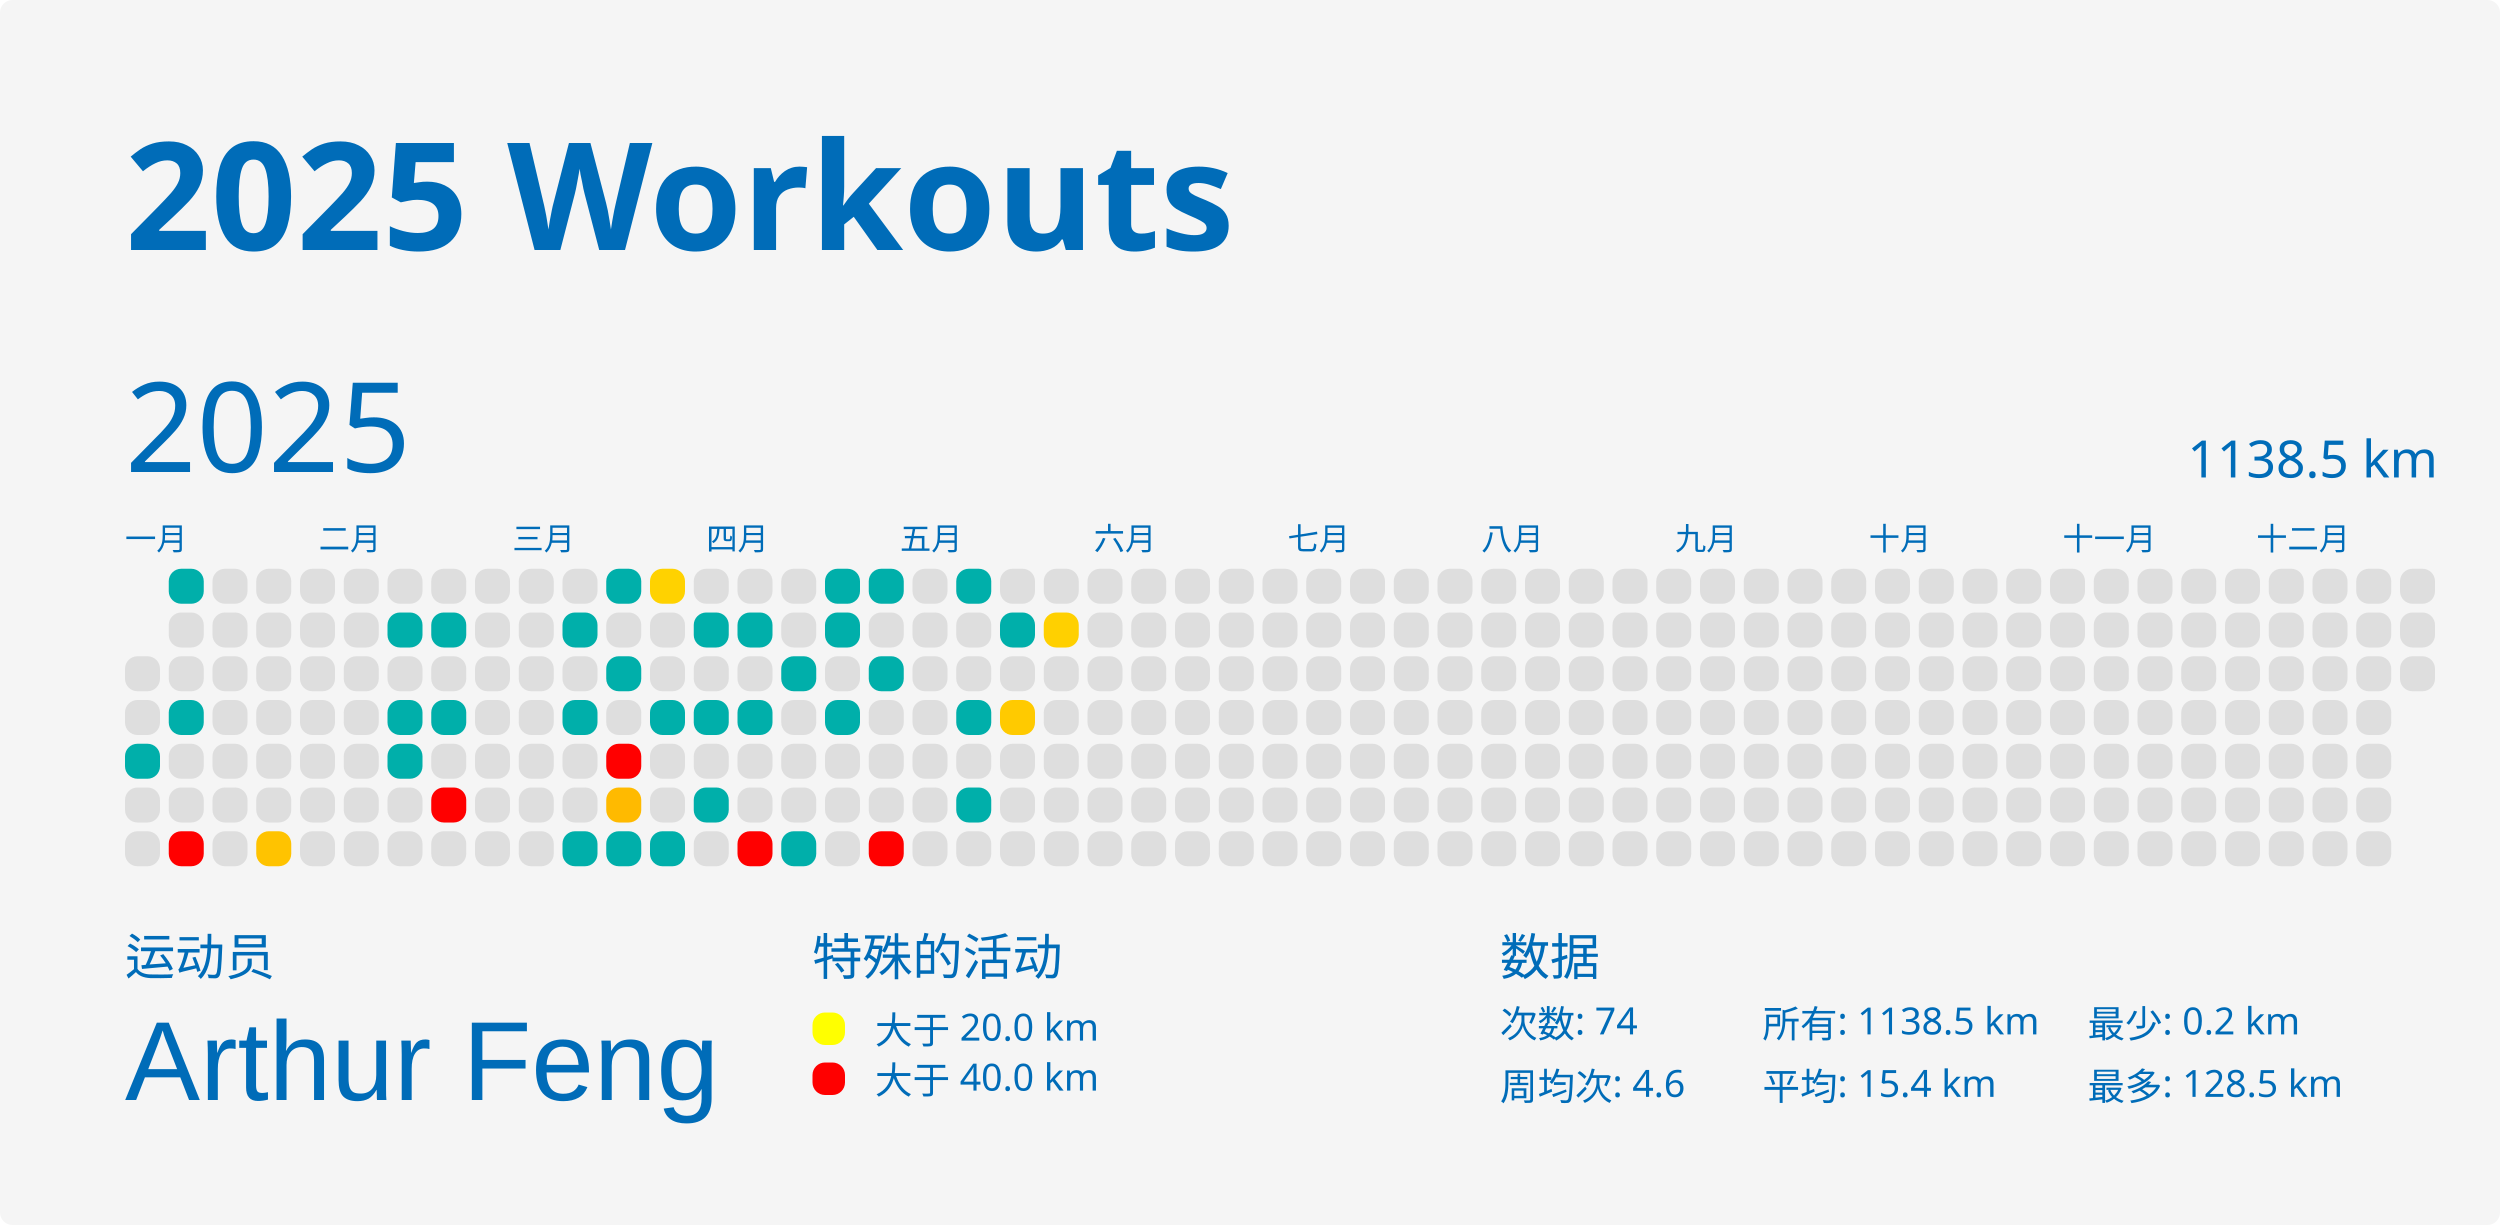
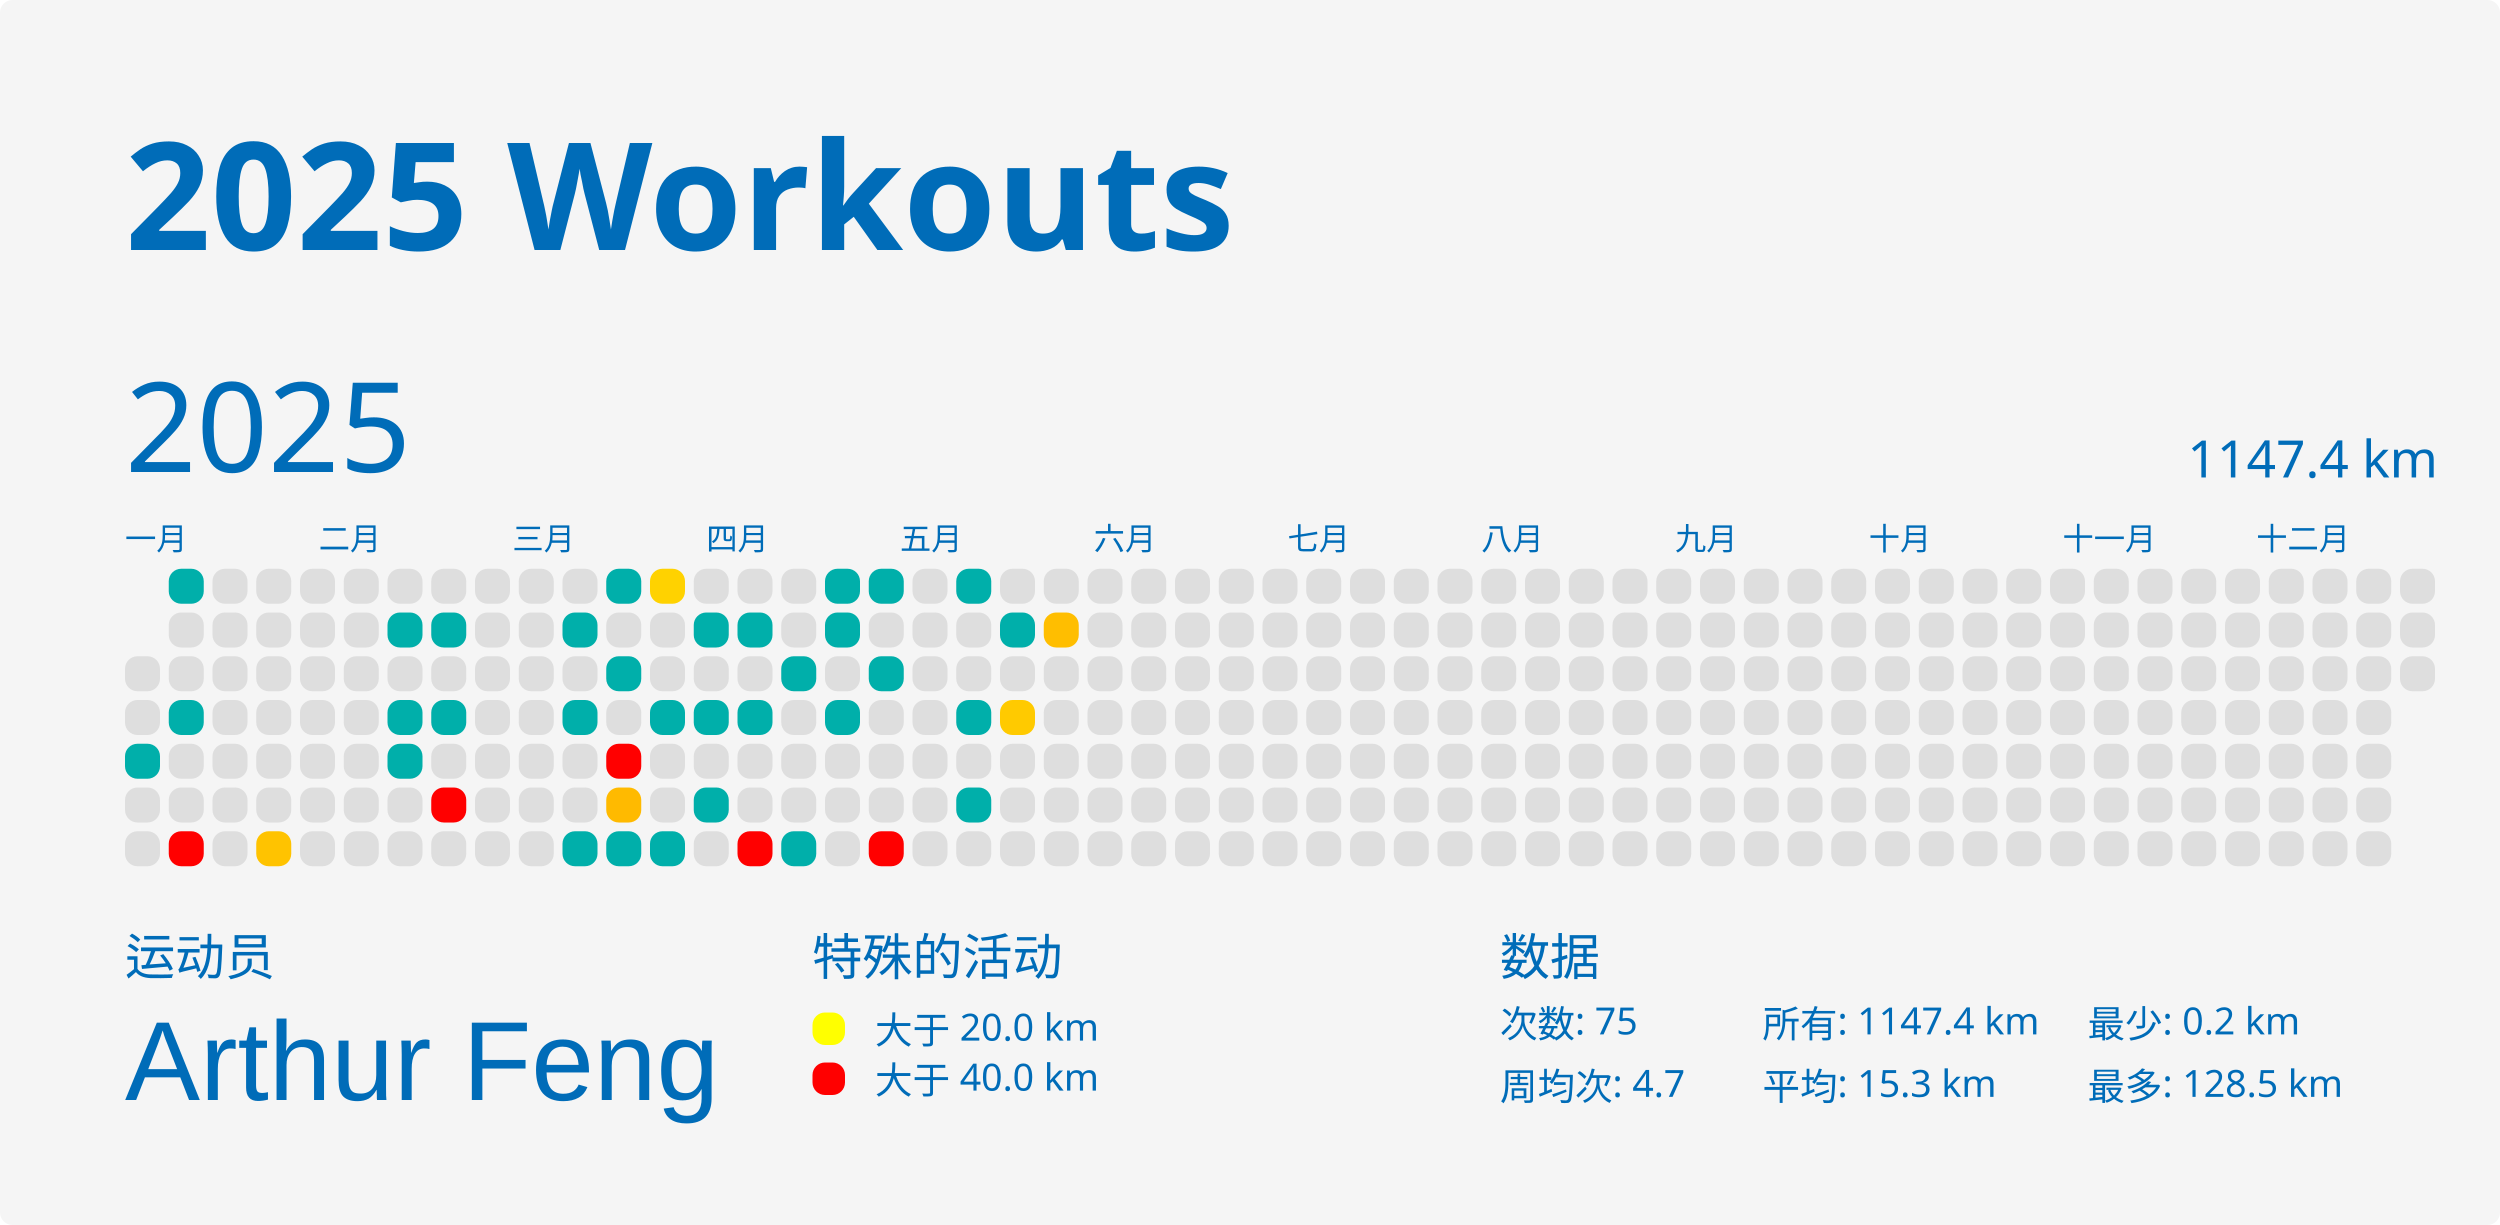
<svg xmlns="http://www.w3.org/2000/svg" baseProfile="full" height="98mm" version="1.1" viewBox="0,0,200,98" width="200mm">
  <defs />
  <rect fill="#f5f5f5" height="98" rx="1" ry="1" width="200" x="0" y="0" />
  <text fill="#006cb8" style="font-size:12px; font-family:MGI-Regular; font-weight:bold;" x="10" y="20">2025 Workouts</text>
  <text fill="#006cb8" style="font-size:4px; font-family:MGI-Regular" x="10" y="78">运动员</text>
  <text fill="#006cb8" style="font-size:9px; font-family:Arial" x="10" y="88">Arthur Feng</text>
  <text fill="#006cb8" style="font-size:4px; font-family:MGI-Regular" x="65" y="78">特殊的活动</text>
  <rect fill="yellow" height="2.6" rx="1" ry="1" width="2.6" x="65" y="81" />
  <text fill="#006cb8" style="font-size:3px; font-family:MGI-Regular" x="70" y="83.5">大于 20.0 km</text>
  <rect fill="red" height="2.6" rx="1" ry="1" width="2.6" x="65" y="85" />
  <text fill="#006cb8" style="font-size:3px; font-family:MGI-Regular" x="70" y="87.5">大于 40.0 km</text>
  <text fill="#006cb8" style="font-size:4px; font-family:MGI-Regular" x="120" y="78">数据</text>
-   <text fill="#006cb8" style="font-size:3px; font-family:MGI-Regular" x="120" y="83">次数: 74</text>
-   <text fill="#006cb8" style="font-size:3px; font-family:MGI-Regular" x="120" y="88">周均次: 4.6</text>
-   <text fill="#006cb8" style="font-size:3px; font-family:MGI-Regular" x="141" y="83">所有: 1138.5 km</text>
-   <text fill="#006cb8" style="font-size:3px; font-family:MGI-Regular" x="141" y="88">平均: 15.4 km</text>
+   <text fill="#006cb8" style="font-size:3px; font-family:MGI-Regular" x="120" y="83">次数: 75</text>
+   <text fill="#006cb8" style="font-size:3px; font-family:MGI-Regular" x="120" y="88">周均次: 4.7</text>
+   <text fill="#006cb8" style="font-size:3px; font-family:MGI-Regular" x="141" y="83">所有: 1147.4 km</text>
+   <text fill="#006cb8" style="font-size:3px; font-family:MGI-Regular" x="141" y="88">平均: 15.3 km</text>
  <text fill="#006cb8" style="font-size:3px; font-family:MGI-Regular" x="167" y="83">最少: 0.2 km</text>
  <text fill="#006cb8" style="font-size:3px; font-family:MGI-Regular" x="167" y="88">最多: 128.5 km</text>
  <text dominant-baseline="hanging" fill="#006cb8" style="font-size:10.0px; font-family:MGI-Regular;" x="10" y="30">2025</text>
-   <text dominant-baseline="hanging" fill="#006cb8" style="font-size:4.125px; font-family:MGI-Regular;" x="175" y="35">1138.5 km</text>
+   <text dominant-baseline="hanging" fill="#006cb8" style="font-size:4.125px; font-family:MGI-Regular;" x="175" y="35">1147.4 km</text>
  <text fill="#006cb8" style="font-size:2.5px; font-family:MGI-Regular" x="10.0" y="44">一月</text>
  <text fill="#006cb8" style="font-size:2.5px; font-family:MGI-Regular" x="25.5" y="44">二月</text>
  <text fill="#006cb8" style="font-size:2.5px; font-family:MGI-Regular" x="41.0" y="44">三月</text>
  <text fill="#006cb8" style="font-size:2.5px; font-family:MGI-Regular" x="56.5" y="44">四月</text>
  <text fill="#006cb8" style="font-size:2.5px; font-family:MGI-Regular" x="72.0" y="44">五月</text>
  <text fill="#006cb8" style="font-size:2.5px; font-family:MGI-Regular" x="87.5" y="44">六月</text>
  <text fill="#006cb8" style="font-size:2.5px; font-family:MGI-Regular" x="103.0" y="44">七月</text>
  <text fill="#006cb8" style="font-size:2.5px; font-family:MGI-Regular" x="118.5" y="44">八月</text>
  <text fill="#006cb8" style="font-size:2.5px; font-family:MGI-Regular" x="134.0" y="44">九月</text>
  <text fill="#006cb8" style="font-size:2.5px; font-family:MGI-Regular" x="149.5" y="44">十月</text>
  <text fill="#006cb8" style="font-size:2.5px; font-family:MGI-Regular" x="165.0" y="44">十一月</text>
  <text fill="#006cb8" style="font-size:2.5px; font-family:MGI-Regular" x="180.5" y="44">十二月</text>
  <rect fill="#dedede" height="2.8" rx="1" ry="1" width="2.8" x="10.0" y="52.5" />
  <rect fill="#dedede" height="2.8" rx="1" ry="1" width="2.8" x="10.0" y="56.0" />
  <rect fill="#00afaa" height="2.8" rx="1" ry="1" width="2.8" x="10.0" y="59.5" />
  <rect fill="#dedede" height="2.8" rx="1" ry="1" width="2.8" x="10.0" y="63.0" />
  <rect fill="#dedede" height="2.8" rx="1" ry="1" width="2.8" x="10.0" y="66.5" />
  <rect fill="#00afaa" height="2.8" rx="1" ry="1" width="2.8" x="13.5" y="45.5" />
  <rect fill="#dedede" height="2.8" rx="1" ry="1" width="2.8" x="13.5" y="49.0" />
  <rect fill="#dedede" height="2.8" rx="1" ry="1" width="2.8" x="13.5" y="52.5" />
  <rect fill="#00afaa" height="2.8" rx="1" ry="1" width="2.8" x="13.5" y="56.0" />
  <rect fill="#dedede" height="2.8" rx="1" ry="1" width="2.8" x="13.5" y="59.5" />
  <rect fill="#dedede" height="2.8" rx="1" ry="1" width="2.8" x="13.5" y="63.0" />
  <rect fill="red" height="2.8" rx="1" ry="1" width="2.8" x="13.5" y="66.5" />
  <rect fill="#dedede" height="2.8" rx="1" ry="1" width="2.8" x="17.0" y="45.5" />
  <rect fill="#dedede" height="2.8" rx="1" ry="1" width="2.8" x="17.0" y="49.0" />
  <rect fill="#dedede" height="2.8" rx="1" ry="1" width="2.8" x="17.0" y="52.5" />
  <rect fill="#dedede" height="2.8" rx="1" ry="1" width="2.8" x="17.0" y="56.0" />
  <rect fill="#dedede" height="2.8" rx="1" ry="1" width="2.8" x="17.0" y="59.5" />
  <rect fill="#dedede" height="2.8" rx="1" ry="1" width="2.8" x="17.0" y="63.0" />
  <rect fill="#dedede" height="2.8" rx="1" ry="1" width="2.8" x="17.0" y="66.5" />
  <rect fill="#dedede" height="2.8" rx="1" ry="1" width="2.8" x="20.5" y="45.5" />
  <rect fill="#dedede" height="2.8" rx="1" ry="1" width="2.8" x="20.5" y="49.0" />
  <rect fill="#dedede" height="2.8" rx="1" ry="1" width="2.8" x="20.5" y="52.5" />
  <rect fill="#dedede" height="2.8" rx="1" ry="1" width="2.8" x="20.5" y="56.0" />
  <rect fill="#dedede" height="2.8" rx="1" ry="1" width="2.8" x="20.5" y="59.5" />
  <rect fill="#dedede" height="2.8" rx="1" ry="1" width="2.8" x="20.5" y="63.0" />
  <rect fill="#ffc300" height="2.8" rx="1" ry="1" width="2.8" x="20.5" y="66.5" />
  <rect fill="#dedede" height="2.8" rx="1" ry="1" width="2.8" x="24.0" y="45.5" />
  <rect fill="#dedede" height="2.8" rx="1" ry="1" width="2.8" x="24.0" y="49.0" />
  <rect fill="#dedede" height="2.8" rx="1" ry="1" width="2.8" x="24.0" y="52.5" />
  <rect fill="#dedede" height="2.8" rx="1" ry="1" width="2.8" x="24.0" y="56.0" />
  <rect fill="#dedede" height="2.8" rx="1" ry="1" width="2.8" x="24.0" y="59.5" />
  <rect fill="#dedede" height="2.8" rx="1" ry="1" width="2.8" x="24.0" y="63.0" />
  <rect fill="#dedede" height="2.8" rx="1" ry="1" width="2.8" x="24.0" y="66.5" />
  <rect fill="#dedede" height="2.8" rx="1" ry="1" width="2.8" x="27.5" y="45.5" />
  <rect fill="#dedede" height="2.8" rx="1" ry="1" width="2.8" x="27.5" y="49.0" />
  <rect fill="#dedede" height="2.8" rx="1" ry="1" width="2.8" x="27.5" y="52.5" />
  <rect fill="#dedede" height="2.8" rx="1" ry="1" width="2.8" x="27.5" y="56.0" />
  <rect fill="#dedede" height="2.8" rx="1" ry="1" width="2.8" x="27.5" y="59.5" />
  <rect fill="#dedede" height="2.8" rx="1" ry="1" width="2.8" x="27.5" y="63.0" />
  <rect fill="#dedede" height="2.8" rx="1" ry="1" width="2.8" x="27.5" y="66.5" />
  <rect fill="#dedede" height="2.8" rx="1" ry="1" width="2.8" x="31.0" y="45.5" />
  <rect fill="#00afaa" height="2.8" rx="1" ry="1" width="2.8" x="31.0" y="49.0" />
  <rect fill="#dedede" height="2.8" rx="1" ry="1" width="2.8" x="31.0" y="52.5" />
  <rect fill="#00afaa" height="2.8" rx="1" ry="1" width="2.8" x="31.0" y="56.0" />
  <rect fill="#00afaa" height="2.8" rx="1" ry="1" width="2.8" x="31.0" y="59.5" />
  <rect fill="#dedede" height="2.8" rx="1" ry="1" width="2.8" x="31.0" y="63.0" />
  <rect fill="#dedede" height="2.8" rx="1" ry="1" width="2.8" x="31.0" y="66.5" />
  <rect fill="#dedede" height="2.8" rx="1" ry="1" width="2.8" x="34.5" y="45.5" />
  <rect fill="#00afaa" height="2.8" rx="1" ry="1" width="2.8" x="34.5" y="49.0" />
  <rect fill="#dedede" height="2.8" rx="1" ry="1" width="2.8" x="34.5" y="52.5" />
  <rect fill="#00afaa" height="2.8" rx="1" ry="1" width="2.8" x="34.5" y="56.0" />
  <rect fill="#dedede" height="2.8" rx="1" ry="1" width="2.8" x="34.5" y="59.5" />
  <rect fill="red" height="2.8" rx="1" ry="1" width="2.8" x="34.5" y="63.0" />
  <rect fill="#dedede" height="2.8" rx="1" ry="1" width="2.8" x="34.5" y="66.5" />
  <rect fill="#dedede" height="2.8" rx="1" ry="1" width="2.8" x="38.0" y="45.5" />
  <rect fill="#dedede" height="2.8" rx="1" ry="1" width="2.8" x="38.0" y="49.0" />
  <rect fill="#dedede" height="2.8" rx="1" ry="1" width="2.8" x="38.0" y="52.5" />
  <rect fill="#dedede" height="2.8" rx="1" ry="1" width="2.8" x="38.0" y="56.0" />
  <rect fill="#dedede" height="2.8" rx="1" ry="1" width="2.8" x="38.0" y="59.5" />
  <rect fill="#dedede" height="2.8" rx="1" ry="1" width="2.8" x="38.0" y="63.0" />
  <rect fill="#dedede" height="2.8" rx="1" ry="1" width="2.8" x="38.0" y="66.5" />
  <rect fill="#dedede" height="2.8" rx="1" ry="1" width="2.8" x="41.5" y="45.5" />
  <rect fill="#dedede" height="2.8" rx="1" ry="1" width="2.8" x="41.5" y="49.0" />
  <rect fill="#dedede" height="2.8" rx="1" ry="1" width="2.8" x="41.5" y="52.5" />
  <rect fill="#dedede" height="2.8" rx="1" ry="1" width="2.8" x="41.5" y="56.0" />
  <rect fill="#dedede" height="2.8" rx="1" ry="1" width="2.8" x="41.5" y="59.5" />
  <rect fill="#dedede" height="2.8" rx="1" ry="1" width="2.8" x="41.5" y="63.0" />
  <rect fill="#dedede" height="2.8" rx="1" ry="1" width="2.8" x="41.5" y="66.5" />
  <rect fill="#dedede" height="2.8" rx="1" ry="1" width="2.8" x="45.0" y="45.5" />
  <rect fill="#00afaa" height="2.8" rx="1" ry="1" width="2.8" x="45.0" y="49.0" />
  <rect fill="#dedede" height="2.8" rx="1" ry="1" width="2.8" x="45.0" y="52.5" />
  <rect fill="#00afaa" height="2.8" rx="1" ry="1" width="2.8" x="45.0" y="56.0" />
  <rect fill="#dedede" height="2.8" rx="1" ry="1" width="2.8" x="45.0" y="59.5" />
  <rect fill="#dedede" height="2.8" rx="1" ry="1" width="2.8" x="45.0" y="63.0" />
  <rect fill="#00afaa" height="2.8" rx="1" ry="1" width="2.8" x="45.0" y="66.5" />
  <rect fill="#00afaa" height="2.8" rx="1" ry="1" width="2.8" x="48.5" y="45.5" />
  <rect fill="#dedede" height="2.8" rx="1" ry="1" width="2.8" x="48.5" y="49.0" />
  <rect fill="#00afaa" height="2.8" rx="1" ry="1" width="2.8" x="48.5" y="52.5" />
  <rect fill="#dedede" height="2.8" rx="1" ry="1" width="2.8" x="48.5" y="56.0" />
  <rect fill="red" height="2.8" rx="1" ry="1" width="2.8" x="48.5" y="59.5" />
  <rect fill="#ffba00" height="2.8" rx="1" ry="1" width="2.8" x="48.5" y="63.0" />
  <rect fill="#00afaa" height="2.8" rx="1" ry="1" width="2.8" x="48.5" y="66.5" />
  <rect fill="#ffd200" height="2.8" rx="1" ry="1" width="2.8" x="52.0" y="45.5" />
  <rect fill="#dedede" height="2.8" rx="1" ry="1" width="2.8" x="52.0" y="49.0" />
  <rect fill="#dedede" height="2.8" rx="1" ry="1" width="2.8" x="52.0" y="52.5" />
  <rect fill="#00afaa" height="2.8" rx="1" ry="1" width="2.8" x="52.0" y="56.0" />
  <rect fill="#dedede" height="2.8" rx="1" ry="1" width="2.8" x="52.0" y="59.5" />
  <rect fill="#dedede" height="2.8" rx="1" ry="1" width="2.8" x="52.0" y="63.0" />
  <rect fill="#00afaa" height="2.8" rx="1" ry="1" width="2.8" x="52.0" y="66.5" />
  <rect fill="#dedede" height="2.8" rx="1" ry="1" width="2.8" x="55.5" y="45.5" />
  <rect fill="#00afaa" height="2.8" rx="1" ry="1" width="2.8" x="55.5" y="49.0" />
  <rect fill="#dedede" height="2.8" rx="1" ry="1" width="2.8" x="55.5" y="52.5" />
  <rect fill="#00afaa" height="2.8" rx="1" ry="1" width="2.8" x="55.5" y="56.0" />
  <rect fill="#dedede" height="2.8" rx="1" ry="1" width="2.8" x="55.5" y="59.5" />
  <rect fill="#00afaa" height="2.8" rx="1" ry="1" width="2.8" x="55.5" y="63.0" />
  <rect fill="#dedede" height="2.8" rx="1" ry="1" width="2.8" x="55.5" y="66.5" />
  <rect fill="#dedede" height="2.8" rx="1" ry="1" width="2.8" x="59.0" y="45.5" />
  <rect fill="#00afaa" height="2.8" rx="1" ry="1" width="2.8" x="59.0" y="49.0" />
  <rect fill="#dedede" height="2.8" rx="1" ry="1" width="2.8" x="59.0" y="52.5" />
  <rect fill="#00afaa" height="2.8" rx="1" ry="1" width="2.8" x="59.0" y="56.0" />
  <rect fill="#dedede" height="2.8" rx="1" ry="1" width="2.8" x="59.0" y="59.5" />
  <rect fill="#dedede" height="2.8" rx="1" ry="1" width="2.8" x="59.0" y="63.0" />
  <rect fill="red" height="2.8" rx="1" ry="1" width="2.8" x="59.0" y="66.5" />
  <rect fill="#dedede" height="2.8" rx="1" ry="1" width="2.8" x="62.5" y="45.5" />
  <rect fill="#dedede" height="2.8" rx="1" ry="1" width="2.8" x="62.5" y="49.0" />
  <rect fill="#00afaa" height="2.8" rx="1" ry="1" width="2.8" x="62.5" y="52.5" />
  <rect fill="#dedede" height="2.8" rx="1" ry="1" width="2.8" x="62.5" y="56.0" />
  <rect fill="#dedede" height="2.8" rx="1" ry="1" width="2.8" x="62.5" y="59.5" />
  <rect fill="#dedede" height="2.8" rx="1" ry="1" width="2.8" x="62.5" y="63.0" />
  <rect fill="#00afaa" height="2.8" rx="1" ry="1" width="2.8" x="62.5" y="66.5" />
  <rect fill="#00afaa" height="2.8" rx="1" ry="1" width="2.8" x="66.0" y="45.5" />
  <rect fill="#00afaa" height="2.8" rx="1" ry="1" width="2.8" x="66.0" y="49.0" />
  <rect fill="#dedede" height="2.8" rx="1" ry="1" width="2.8" x="66.0" y="52.5" />
  <rect fill="#00afaa" height="2.8" rx="1" ry="1" width="2.8" x="66.0" y="56.0" />
  <rect fill="#dedede" height="2.8" rx="1" ry="1" width="2.8" x="66.0" y="59.5" />
  <rect fill="#dedede" height="2.8" rx="1" ry="1" width="2.8" x="66.0" y="63.0" />
  <rect fill="#dedede" height="2.8" rx="1" ry="1" width="2.8" x="66.0" y="66.5" />
  <rect fill="#00afaa" height="2.8" rx="1" ry="1" width="2.8" x="69.5" y="45.5" />
  <rect fill="#dedede" height="2.8" rx="1" ry="1" width="2.8" x="69.5" y="49.0" />
  <rect fill="#00afaa" height="2.8" rx="1" ry="1" width="2.8" x="69.5" y="52.5" />
  <rect fill="#dedede" height="2.8" rx="1" ry="1" width="2.8" x="69.5" y="56.0" />
  <rect fill="#dedede" height="2.8" rx="1" ry="1" width="2.8" x="69.5" y="59.5" />
  <rect fill="#dedede" height="2.8" rx="1" ry="1" width="2.8" x="69.5" y="63.0" />
  <rect fill="red" height="2.8" rx="1" ry="1" width="2.8" x="69.5" y="66.5" />
  <rect fill="#dedede" height="2.8" rx="1" ry="1" width="2.8" x="73.0" y="45.5" />
  <rect fill="#dedede" height="2.8" rx="1" ry="1" width="2.8" x="73.0" y="49.0" />
  <rect fill="#dedede" height="2.8" rx="1" ry="1" width="2.8" x="73.0" y="52.5" />
  <rect fill="#dedede" height="2.8" rx="1" ry="1" width="2.8" x="73.0" y="56.0" />
  <rect fill="#dedede" height="2.8" rx="1" ry="1" width="2.8" x="73.0" y="59.5" />
  <rect fill="#dedede" height="2.8" rx="1" ry="1" width="2.8" x="73.0" y="63.0" />
  <rect fill="#dedede" height="2.8" rx="1" ry="1" width="2.8" x="73.0" y="66.5" />
  <rect fill="#00afaa" height="2.8" rx="1" ry="1" width="2.8" x="76.5" y="45.5" />
  <rect fill="#dedede" height="2.8" rx="1" ry="1" width="2.8" x="76.5" y="49.0" />
  <rect fill="#dedede" height="2.8" rx="1" ry="1" width="2.8" x="76.5" y="52.5" />
  <rect fill="#00afaa" height="2.8" rx="1" ry="1" width="2.8" x="76.5" y="56.0" />
  <rect fill="#dedede" height="2.8" rx="1" ry="1" width="2.8" x="76.5" y="59.5" />
  <rect fill="#00afaa" height="2.8" rx="1" ry="1" width="2.8" x="76.5" y="63.0" />
  <rect fill="#dedede" height="2.8" rx="1" ry="1" width="2.8" x="76.5" y="66.5" />
  <rect fill="#dedede" height="2.8" rx="1" ry="1" width="2.8" x="80.0" y="45.5" />
  <rect fill="#00afaa" height="2.8" rx="1" ry="1" width="2.8" x="80.0" y="49.0" />
  <rect fill="#dedede" height="2.8" rx="1" ry="1" width="2.8" x="80.0" y="52.5" />
  <rect fill="#ffca00" height="2.8" rx="1" ry="1" width="2.8" x="80.0" y="56.0" />
  <rect fill="#dedede" height="2.8" rx="1" ry="1" width="2.8" x="80.0" y="59.5" />
  <rect fill="#dedede" height="2.8" rx="1" ry="1" width="2.8" x="80.0" y="63.0" />
  <rect fill="#dedede" height="2.8" rx="1" ry="1" width="2.8" x="80.0" y="66.5" />
  <rect fill="#dedede" height="2.8" rx="1" ry="1" width="2.8" x="83.5" y="45.5" />
-   <rect fill="#ffd000" height="2.8" rx="1" ry="1" width="2.8" x="83.5" y="49.0" />
+   <rect fill="#ffbe00" height="2.8" rx="1" ry="1" width="2.8" x="83.5" y="49.0" />
  <rect fill="#dedede" height="2.8" rx="1" ry="1" width="2.8" x="83.5" y="52.5" />
  <rect fill="#dedede" height="2.8" rx="1" ry="1" width="2.8" x="83.5" y="56.0" />
  <rect fill="#dedede" height="2.8" rx="1" ry="1" width="2.8" x="83.5" y="59.5" />
  <rect fill="#dedede" height="2.8" rx="1" ry="1" width="2.8" x="83.5" y="63.0" />
  <rect fill="#dedede" height="2.8" rx="1" ry="1" width="2.8" x="83.5" y="66.5" />
  <rect fill="#dedede" height="2.8" rx="1" ry="1" width="2.8" x="87.0" y="45.5" />
  <rect fill="#dedede" height="2.8" rx="1" ry="1" width="2.8" x="87.0" y="49.0" />
  <rect fill="#dedede" height="2.8" rx="1" ry="1" width="2.8" x="87.0" y="52.5" />
  <rect fill="#dedede" height="2.8" rx="1" ry="1" width="2.8" x="87.0" y="56.0" />
  <rect fill="#dedede" height="2.8" rx="1" ry="1" width="2.8" x="87.0" y="59.5" />
  <rect fill="#dedede" height="2.8" rx="1" ry="1" width="2.8" x="87.0" y="63.0" />
  <rect fill="#dedede" height="2.8" rx="1" ry="1" width="2.8" x="87.0" y="66.5" />
  <rect fill="#dedede" height="2.8" rx="1" ry="1" width="2.8" x="90.5" y="45.5" />
  <rect fill="#dedede" height="2.8" rx="1" ry="1" width="2.8" x="90.5" y="49.0" />
  <rect fill="#dedede" height="2.8" rx="1" ry="1" width="2.8" x="90.5" y="52.5" />
  <rect fill="#dedede" height="2.8" rx="1" ry="1" width="2.8" x="90.5" y="56.0" />
  <rect fill="#dedede" height="2.8" rx="1" ry="1" width="2.8" x="90.5" y="59.5" />
  <rect fill="#dedede" height="2.8" rx="1" ry="1" width="2.8" x="90.5" y="63.0" />
  <rect fill="#dedede" height="2.8" rx="1" ry="1" width="2.8" x="90.5" y="66.5" />
  <rect fill="#dedede" height="2.8" rx="1" ry="1" width="2.8" x="94.0" y="45.5" />
  <rect fill="#dedede" height="2.8" rx="1" ry="1" width="2.8" x="94.0" y="49.0" />
  <rect fill="#dedede" height="2.8" rx="1" ry="1" width="2.8" x="94.0" y="52.5" />
  <rect fill="#dedede" height="2.8" rx="1" ry="1" width="2.8" x="94.0" y="56.0" />
  <rect fill="#dedede" height="2.8" rx="1" ry="1" width="2.8" x="94.0" y="59.5" />
  <rect fill="#dedede" height="2.8" rx="1" ry="1" width="2.8" x="94.0" y="63.0" />
  <rect fill="#dedede" height="2.8" rx="1" ry="1" width="2.8" x="94.0" y="66.5" />
  <rect fill="#dedede" height="2.8" rx="1" ry="1" width="2.8" x="97.5" y="45.5" />
  <rect fill="#dedede" height="2.8" rx="1" ry="1" width="2.8" x="97.5" y="49.0" />
  <rect fill="#dedede" height="2.8" rx="1" ry="1" width="2.8" x="97.5" y="52.5" />
  <rect fill="#dedede" height="2.8" rx="1" ry="1" width="2.8" x="97.5" y="56.0" />
  <rect fill="#dedede" height="2.8" rx="1" ry="1" width="2.8" x="97.5" y="59.5" />
  <rect fill="#dedede" height="2.8" rx="1" ry="1" width="2.8" x="97.5" y="63.0" />
  <rect fill="#dedede" height="2.8" rx="1" ry="1" width="2.8" x="97.5" y="66.5" />
  <rect fill="#dedede" height="2.8" rx="1" ry="1" width="2.8" x="101.0" y="45.5" />
  <rect fill="#dedede" height="2.8" rx="1" ry="1" width="2.8" x="101.0" y="49.0" />
  <rect fill="#dedede" height="2.8" rx="1" ry="1" width="2.8" x="101.0" y="52.5" />
  <rect fill="#dedede" height="2.8" rx="1" ry="1" width="2.8" x="101.0" y="56.0" />
  <rect fill="#dedede" height="2.8" rx="1" ry="1" width="2.8" x="101.0" y="59.5" />
  <rect fill="#dedede" height="2.8" rx="1" ry="1" width="2.8" x="101.0" y="63.0" />
  <rect fill="#dedede" height="2.8" rx="1" ry="1" width="2.8" x="101.0" y="66.5" />
  <rect fill="#dedede" height="2.8" rx="1" ry="1" width="2.8" x="104.5" y="45.5" />
  <rect fill="#dedede" height="2.8" rx="1" ry="1" width="2.8" x="104.5" y="49.0" />
  <rect fill="#dedede" height="2.8" rx="1" ry="1" width="2.8" x="104.5" y="52.5" />
  <rect fill="#dedede" height="2.8" rx="1" ry="1" width="2.8" x="104.5" y="56.0" />
  <rect fill="#dedede" height="2.8" rx="1" ry="1" width="2.8" x="104.5" y="59.5" />
  <rect fill="#dedede" height="2.8" rx="1" ry="1" width="2.8" x="104.5" y="63.0" />
  <rect fill="#dedede" height="2.8" rx="1" ry="1" width="2.8" x="104.5" y="66.5" />
  <rect fill="#dedede" height="2.8" rx="1" ry="1" width="2.8" x="108.0" y="45.5" />
  <rect fill="#dedede" height="2.8" rx="1" ry="1" width="2.8" x="108.0" y="49.0" />
  <rect fill="#dedede" height="2.8" rx="1" ry="1" width="2.8" x="108.0" y="52.5" />
  <rect fill="#dedede" height="2.8" rx="1" ry="1" width="2.8" x="108.0" y="56.0" />
  <rect fill="#dedede" height="2.8" rx="1" ry="1" width="2.8" x="108.0" y="59.5" />
  <rect fill="#dedede" height="2.8" rx="1" ry="1" width="2.8" x="108.0" y="63.0" />
  <rect fill="#dedede" height="2.8" rx="1" ry="1" width="2.8" x="108.0" y="66.5" />
  <rect fill="#dedede" height="2.8" rx="1" ry="1" width="2.8" x="111.5" y="45.5" />
  <rect fill="#dedede" height="2.8" rx="1" ry="1" width="2.8" x="111.5" y="49.0" />
  <rect fill="#dedede" height="2.8" rx="1" ry="1" width="2.8" x="111.5" y="52.5" />
  <rect fill="#dedede" height="2.8" rx="1" ry="1" width="2.8" x="111.5" y="56.0" />
  <rect fill="#dedede" height="2.8" rx="1" ry="1" width="2.8" x="111.5" y="59.5" />
  <rect fill="#dedede" height="2.8" rx="1" ry="1" width="2.8" x="111.5" y="63.0" />
  <rect fill="#dedede" height="2.8" rx="1" ry="1" width="2.8" x="111.5" y="66.5" />
  <rect fill="#dedede" height="2.8" rx="1" ry="1" width="2.8" x="115.0" y="45.5" />
  <rect fill="#dedede" height="2.8" rx="1" ry="1" width="2.8" x="115.0" y="49.0" />
  <rect fill="#dedede" height="2.8" rx="1" ry="1" width="2.8" x="115.0" y="52.5" />
  <rect fill="#dedede" height="2.8" rx="1" ry="1" width="2.8" x="115.0" y="56.0" />
  <rect fill="#dedede" height="2.8" rx="1" ry="1" width="2.8" x="115.0" y="59.5" />
  <rect fill="#dedede" height="2.8" rx="1" ry="1" width="2.8" x="115.0" y="63.0" />
  <rect fill="#dedede" height="2.8" rx="1" ry="1" width="2.8" x="115.0" y="66.5" />
  <rect fill="#dedede" height="2.8" rx="1" ry="1" width="2.8" x="118.5" y="45.5" />
  <rect fill="#dedede" height="2.8" rx="1" ry="1" width="2.8" x="118.5" y="49.0" />
  <rect fill="#dedede" height="2.8" rx="1" ry="1" width="2.8" x="118.5" y="52.5" />
  <rect fill="#dedede" height="2.8" rx="1" ry="1" width="2.8" x="118.5" y="56.0" />
  <rect fill="#dedede" height="2.8" rx="1" ry="1" width="2.8" x="118.5" y="59.5" />
  <rect fill="#dedede" height="2.8" rx="1" ry="1" width="2.8" x="118.5" y="63.0" />
  <rect fill="#dedede" height="2.8" rx="1" ry="1" width="2.8" x="118.5" y="66.5" />
  <rect fill="#dedede" height="2.8" rx="1" ry="1" width="2.8" x="122.0" y="45.5" />
  <rect fill="#dedede" height="2.8" rx="1" ry="1" width="2.8" x="122.0" y="49.0" />
  <rect fill="#dedede" height="2.8" rx="1" ry="1" width="2.8" x="122.0" y="52.5" />
  <rect fill="#dedede" height="2.8" rx="1" ry="1" width="2.8" x="122.0" y="56.0" />
  <rect fill="#dedede" height="2.8" rx="1" ry="1" width="2.8" x="122.0" y="59.5" />
  <rect fill="#dedede" height="2.8" rx="1" ry="1" width="2.8" x="122.0" y="63.0" />
  <rect fill="#dedede" height="2.8" rx="1" ry="1" width="2.8" x="122.0" y="66.5" />
  <rect fill="#dedede" height="2.8" rx="1" ry="1" width="2.8" x="125.5" y="45.5" />
  <rect fill="#dedede" height="2.8" rx="1" ry="1" width="2.8" x="125.5" y="49.0" />
  <rect fill="#dedede" height="2.8" rx="1" ry="1" width="2.8" x="125.5" y="52.5" />
  <rect fill="#dedede" height="2.8" rx="1" ry="1" width="2.8" x="125.5" y="56.0" />
  <rect fill="#dedede" height="2.8" rx="1" ry="1" width="2.8" x="125.5" y="59.5" />
  <rect fill="#dedede" height="2.8" rx="1" ry="1" width="2.8" x="125.5" y="63.0" />
  <rect fill="#dedede" height="2.8" rx="1" ry="1" width="2.8" x="125.5" y="66.5" />
  <rect fill="#dedede" height="2.8" rx="1" ry="1" width="2.8" x="129.0" y="45.5" />
  <rect fill="#dedede" height="2.8" rx="1" ry="1" width="2.8" x="129.0" y="49.0" />
  <rect fill="#dedede" height="2.8" rx="1" ry="1" width="2.8" x="129.0" y="52.5" />
  <rect fill="#dedede" height="2.8" rx="1" ry="1" width="2.8" x="129.0" y="56.0" />
  <rect fill="#dedede" height="2.8" rx="1" ry="1" width="2.8" x="129.0" y="59.5" />
  <rect fill="#dedede" height="2.8" rx="1" ry="1" width="2.8" x="129.0" y="63.0" />
  <rect fill="#dedede" height="2.8" rx="1" ry="1" width="2.8" x="129.0" y="66.5" />
  <rect fill="#dedede" height="2.8" rx="1" ry="1" width="2.8" x="132.5" y="45.5" />
  <rect fill="#dedede" height="2.8" rx="1" ry="1" width="2.8" x="132.5" y="49.0" />
  <rect fill="#dedede" height="2.8" rx="1" ry="1" width="2.8" x="132.5" y="52.5" />
  <rect fill="#dedede" height="2.8" rx="1" ry="1" width="2.8" x="132.5" y="56.0" />
  <rect fill="#dedede" height="2.8" rx="1" ry="1" width="2.8" x="132.5" y="59.5" />
  <rect fill="#dedede" height="2.8" rx="1" ry="1" width="2.8" x="132.5" y="63.0" />
  <rect fill="#dedede" height="2.8" rx="1" ry="1" width="2.8" x="132.5" y="66.5" />
  <rect fill="#dedede" height="2.8" rx="1" ry="1" width="2.8" x="136.0" y="45.5" />
  <rect fill="#dedede" height="2.8" rx="1" ry="1" width="2.8" x="136.0" y="49.0" />
  <rect fill="#dedede" height="2.8" rx="1" ry="1" width="2.8" x="136.0" y="52.5" />
  <rect fill="#dedede" height="2.8" rx="1" ry="1" width="2.8" x="136.0" y="56.0" />
  <rect fill="#dedede" height="2.8" rx="1" ry="1" width="2.8" x="136.0" y="59.5" />
  <rect fill="#dedede" height="2.8" rx="1" ry="1" width="2.8" x="136.0" y="63.0" />
  <rect fill="#dedede" height="2.8" rx="1" ry="1" width="2.8" x="136.0" y="66.5" />
  <rect fill="#dedede" height="2.8" rx="1" ry="1" width="2.8" x="139.5" y="45.5" />
  <rect fill="#dedede" height="2.8" rx="1" ry="1" width="2.8" x="139.5" y="49.0" />
  <rect fill="#dedede" height="2.8" rx="1" ry="1" width="2.8" x="139.5" y="52.5" />
  <rect fill="#dedede" height="2.8" rx="1" ry="1" width="2.8" x="139.5" y="56.0" />
  <rect fill="#dedede" height="2.8" rx="1" ry="1" width="2.8" x="139.5" y="59.5" />
  <rect fill="#dedede" height="2.8" rx="1" ry="1" width="2.8" x="139.5" y="63.0" />
  <rect fill="#dedede" height="2.8" rx="1" ry="1" width="2.8" x="139.5" y="66.5" />
  <rect fill="#dedede" height="2.8" rx="1" ry="1" width="2.8" x="143.0" y="45.5" />
  <rect fill="#dedede" height="2.8" rx="1" ry="1" width="2.8" x="143.0" y="49.0" />
  <rect fill="#dedede" height="2.8" rx="1" ry="1" width="2.8" x="143.0" y="52.5" />
  <rect fill="#dedede" height="2.8" rx="1" ry="1" width="2.8" x="143.0" y="56.0" />
  <rect fill="#dedede" height="2.8" rx="1" ry="1" width="2.8" x="143.0" y="59.5" />
  <rect fill="#dedede" height="2.8" rx="1" ry="1" width="2.8" x="143.0" y="63.0" />
  <rect fill="#dedede" height="2.8" rx="1" ry="1" width="2.8" x="143.0" y="66.5" />
  <rect fill="#dedede" height="2.8" rx="1" ry="1" width="2.8" x="146.5" y="45.5" />
  <rect fill="#dedede" height="2.8" rx="1" ry="1" width="2.8" x="146.5" y="49.0" />
  <rect fill="#dedede" height="2.8" rx="1" ry="1" width="2.8" x="146.5" y="52.5" />
  <rect fill="#dedede" height="2.8" rx="1" ry="1" width="2.8" x="146.5" y="56.0" />
  <rect fill="#dedede" height="2.8" rx="1" ry="1" width="2.8" x="146.5" y="59.5" />
  <rect fill="#dedede" height="2.8" rx="1" ry="1" width="2.8" x="146.5" y="63.0" />
  <rect fill="#dedede" height="2.8" rx="1" ry="1" width="2.8" x="146.5" y="66.5" />
  <rect fill="#dedede" height="2.8" rx="1" ry="1" width="2.8" x="150.0" y="45.5" />
  <rect fill="#dedede" height="2.8" rx="1" ry="1" width="2.8" x="150.0" y="49.0" />
  <rect fill="#dedede" height="2.8" rx="1" ry="1" width="2.8" x="150.0" y="52.5" />
  <rect fill="#dedede" height="2.8" rx="1" ry="1" width="2.8" x="150.0" y="56.0" />
  <rect fill="#dedede" height="2.8" rx="1" ry="1" width="2.8" x="150.0" y="59.5" />
  <rect fill="#dedede" height="2.8" rx="1" ry="1" width="2.8" x="150.0" y="63.0" />
  <rect fill="#dedede" height="2.8" rx="1" ry="1" width="2.8" x="150.0" y="66.5" />
  <rect fill="#dedede" height="2.8" rx="1" ry="1" width="2.8" x="153.5" y="45.5" />
  <rect fill="#dedede" height="2.8" rx="1" ry="1" width="2.8" x="153.5" y="49.0" />
  <rect fill="#dedede" height="2.8" rx="1" ry="1" width="2.8" x="153.5" y="52.5" />
  <rect fill="#dedede" height="2.8" rx="1" ry="1" width="2.8" x="153.5" y="56.0" />
  <rect fill="#dedede" height="2.8" rx="1" ry="1" width="2.8" x="153.5" y="59.5" />
  <rect fill="#dedede" height="2.8" rx="1" ry="1" width="2.8" x="153.5" y="63.0" />
  <rect fill="#dedede" height="2.8" rx="1" ry="1" width="2.8" x="153.5" y="66.5" />
  <rect fill="#dedede" height="2.8" rx="1" ry="1" width="2.8" x="157.0" y="45.5" />
  <rect fill="#dedede" height="2.8" rx="1" ry="1" width="2.8" x="157.0" y="49.0" />
  <rect fill="#dedede" height="2.8" rx="1" ry="1" width="2.8" x="157.0" y="52.5" />
  <rect fill="#dedede" height="2.8" rx="1" ry="1" width="2.8" x="157.0" y="56.0" />
  <rect fill="#dedede" height="2.8" rx="1" ry="1" width="2.8" x="157.0" y="59.5" />
  <rect fill="#dedede" height="2.8" rx="1" ry="1" width="2.8" x="157.0" y="63.0" />
  <rect fill="#dedede" height="2.8" rx="1" ry="1" width="2.8" x="157.0" y="66.5" />
  <rect fill="#dedede" height="2.8" rx="1" ry="1" width="2.8" x="160.5" y="45.5" />
  <rect fill="#dedede" height="2.8" rx="1" ry="1" width="2.8" x="160.5" y="49.0" />
  <rect fill="#dedede" height="2.8" rx="1" ry="1" width="2.8" x="160.5" y="52.5" />
  <rect fill="#dedede" height="2.8" rx="1" ry="1" width="2.8" x="160.5" y="56.0" />
  <rect fill="#dedede" height="2.8" rx="1" ry="1" width="2.8" x="160.5" y="59.5" />
  <rect fill="#dedede" height="2.8" rx="1" ry="1" width="2.8" x="160.5" y="63.0" />
  <rect fill="#dedede" height="2.8" rx="1" ry="1" width="2.8" x="160.5" y="66.5" />
  <rect fill="#dedede" height="2.8" rx="1" ry="1" width="2.8" x="164.0" y="45.5" />
  <rect fill="#dedede" height="2.8" rx="1" ry="1" width="2.8" x="164.0" y="49.0" />
  <rect fill="#dedede" height="2.8" rx="1" ry="1" width="2.8" x="164.0" y="52.5" />
  <rect fill="#dedede" height="2.8" rx="1" ry="1" width="2.8" x="164.0" y="56.0" />
  <rect fill="#dedede" height="2.8" rx="1" ry="1" width="2.8" x="164.0" y="59.5" />
  <rect fill="#dedede" height="2.8" rx="1" ry="1" width="2.8" x="164.0" y="63.0" />
  <rect fill="#dedede" height="2.8" rx="1" ry="1" width="2.8" x="164.0" y="66.5" />
  <rect fill="#dedede" height="2.8" rx="1" ry="1" width="2.8" x="167.5" y="45.5" />
  <rect fill="#dedede" height="2.8" rx="1" ry="1" width="2.8" x="167.5" y="49.0" />
  <rect fill="#dedede" height="2.8" rx="1" ry="1" width="2.8" x="167.5" y="52.5" />
  <rect fill="#dedede" height="2.8" rx="1" ry="1" width="2.8" x="167.5" y="56.0" />
  <rect fill="#dedede" height="2.8" rx="1" ry="1" width="2.8" x="167.5" y="59.5" />
  <rect fill="#dedede" height="2.8" rx="1" ry="1" width="2.8" x="167.5" y="63.0" />
  <rect fill="#dedede" height="2.8" rx="1" ry="1" width="2.8" x="167.5" y="66.5" />
  <rect fill="#dedede" height="2.8" rx="1" ry="1" width="2.8" x="171.0" y="45.5" />
  <rect fill="#dedede" height="2.8" rx="1" ry="1" width="2.8" x="171.0" y="49.0" />
  <rect fill="#dedede" height="2.8" rx="1" ry="1" width="2.8" x="171.0" y="52.5" />
  <rect fill="#dedede" height="2.8" rx="1" ry="1" width="2.8" x="171.0" y="56.0" />
  <rect fill="#dedede" height="2.8" rx="1" ry="1" width="2.8" x="171.0" y="59.5" />
  <rect fill="#dedede" height="2.8" rx="1" ry="1" width="2.8" x="171.0" y="63.0" />
  <rect fill="#dedede" height="2.8" rx="1" ry="1" width="2.8" x="171.0" y="66.5" />
  <rect fill="#dedede" height="2.8" rx="1" ry="1" width="2.8" x="174.5" y="45.5" />
  <rect fill="#dedede" height="2.8" rx="1" ry="1" width="2.8" x="174.5" y="49.0" />
  <rect fill="#dedede" height="2.8" rx="1" ry="1" width="2.8" x="174.5" y="52.5" />
  <rect fill="#dedede" height="2.8" rx="1" ry="1" width="2.8" x="174.5" y="56.0" />
  <rect fill="#dedede" height="2.8" rx="1" ry="1" width="2.8" x="174.5" y="59.5" />
  <rect fill="#dedede" height="2.8" rx="1" ry="1" width="2.8" x="174.5" y="63.0" />
  <rect fill="#dedede" height="2.8" rx="1" ry="1" width="2.8" x="174.5" y="66.5" />
  <rect fill="#dedede" height="2.8" rx="1" ry="1" width="2.8" x="178.0" y="45.5" />
  <rect fill="#dedede" height="2.8" rx="1" ry="1" width="2.8" x="178.0" y="49.0" />
  <rect fill="#dedede" height="2.8" rx="1" ry="1" width="2.8" x="178.0" y="52.5" />
  <rect fill="#dedede" height="2.8" rx="1" ry="1" width="2.8" x="178.0" y="56.0" />
  <rect fill="#dedede" height="2.8" rx="1" ry="1" width="2.8" x="178.0" y="59.5" />
  <rect fill="#dedede" height="2.8" rx="1" ry="1" width="2.8" x="178.0" y="63.0" />
  <rect fill="#dedede" height="2.8" rx="1" ry="1" width="2.8" x="178.0" y="66.5" />
  <rect fill="#dedede" height="2.8" rx="1" ry="1" width="2.8" x="181.5" y="45.5" />
  <rect fill="#dedede" height="2.8" rx="1" ry="1" width="2.8" x="181.5" y="49.0" />
  <rect fill="#dedede" height="2.8" rx="1" ry="1" width="2.8" x="181.5" y="52.5" />
  <rect fill="#dedede" height="2.8" rx="1" ry="1" width="2.8" x="181.5" y="56.0" />
  <rect fill="#dedede" height="2.8" rx="1" ry="1" width="2.8" x="181.5" y="59.5" />
  <rect fill="#dedede" height="2.8" rx="1" ry="1" width="2.8" x="181.5" y="63.0" />
  <rect fill="#dedede" height="2.8" rx="1" ry="1" width="2.8" x="181.5" y="66.5" />
  <rect fill="#dedede" height="2.8" rx="1" ry="1" width="2.8" x="185.0" y="45.5" />
  <rect fill="#dedede" height="2.8" rx="1" ry="1" width="2.8" x="185.0" y="49.0" />
  <rect fill="#dedede" height="2.8" rx="1" ry="1" width="2.8" x="185.0" y="52.5" />
  <rect fill="#dedede" height="2.8" rx="1" ry="1" width="2.8" x="185.0" y="56.0" />
  <rect fill="#dedede" height="2.8" rx="1" ry="1" width="2.8" x="185.0" y="59.5" />
  <rect fill="#dedede" height="2.8" rx="1" ry="1" width="2.8" x="185.0" y="63.0" />
  <rect fill="#dedede" height="2.8" rx="1" ry="1" width="2.8" x="185.0" y="66.5" />
  <rect fill="#dedede" height="2.8" rx="1" ry="1" width="2.8" x="188.5" y="45.5" />
  <rect fill="#dedede" height="2.8" rx="1" ry="1" width="2.8" x="188.5" y="49.0" />
  <rect fill="#dedede" height="2.8" rx="1" ry="1" width="2.8" x="188.5" y="52.5" />
  <rect fill="#dedede" height="2.8" rx="1" ry="1" width="2.8" x="188.5" y="56.0" />
  <rect fill="#dedede" height="2.8" rx="1" ry="1" width="2.8" x="188.5" y="59.5" />
  <rect fill="#dedede" height="2.8" rx="1" ry="1" width="2.8" x="188.5" y="63.0" />
  <rect fill="#dedede" height="2.8" rx="1" ry="1" width="2.8" x="188.5" y="66.5" />
  <rect fill="#dedede" height="2.8" rx="1" ry="1" width="2.8" x="192.0" y="45.5" />
  <rect fill="#dedede" height="2.8" rx="1" ry="1" width="2.8" x="192.0" y="49.0" />
  <rect fill="#dedede" height="2.8" rx="1" ry="1" width="2.8" x="192.0" y="52.5" />
</svg>
